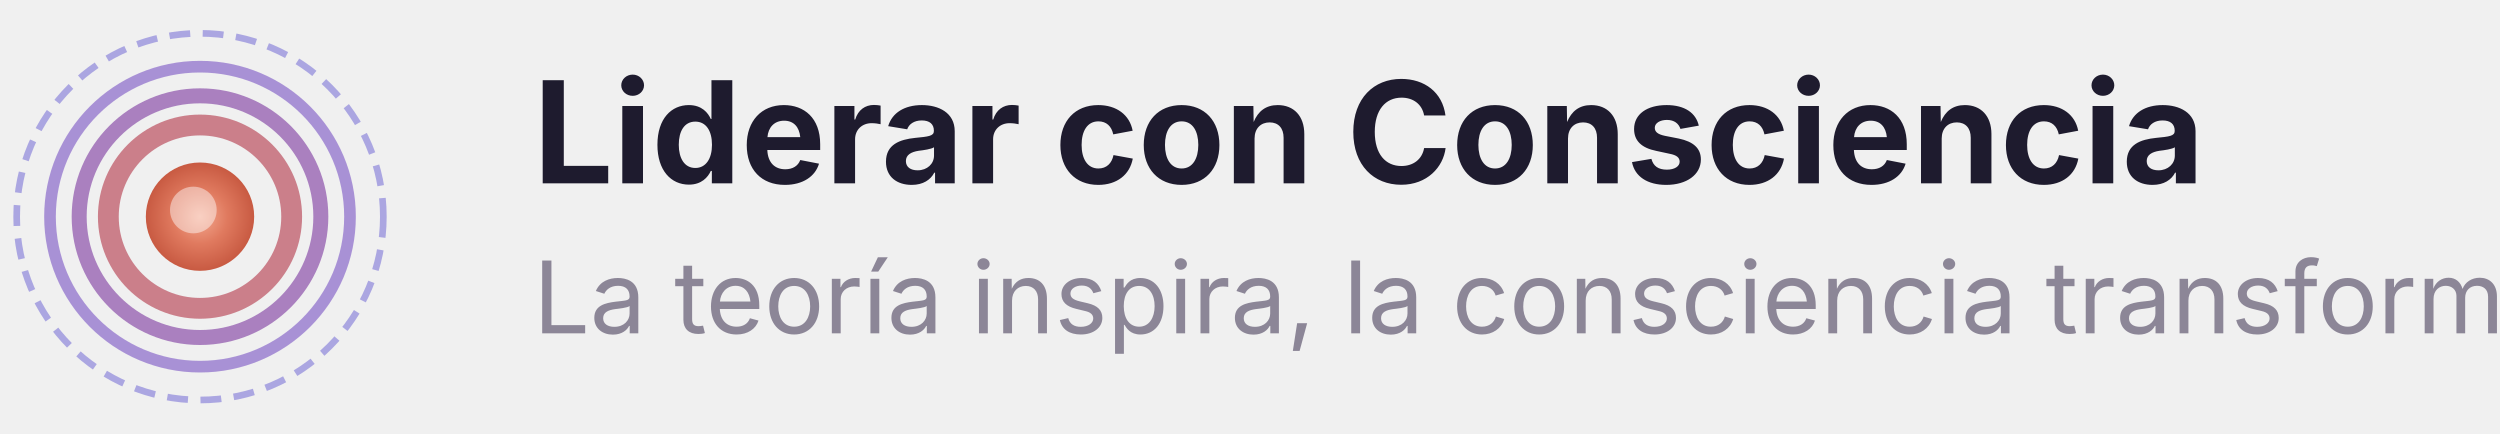
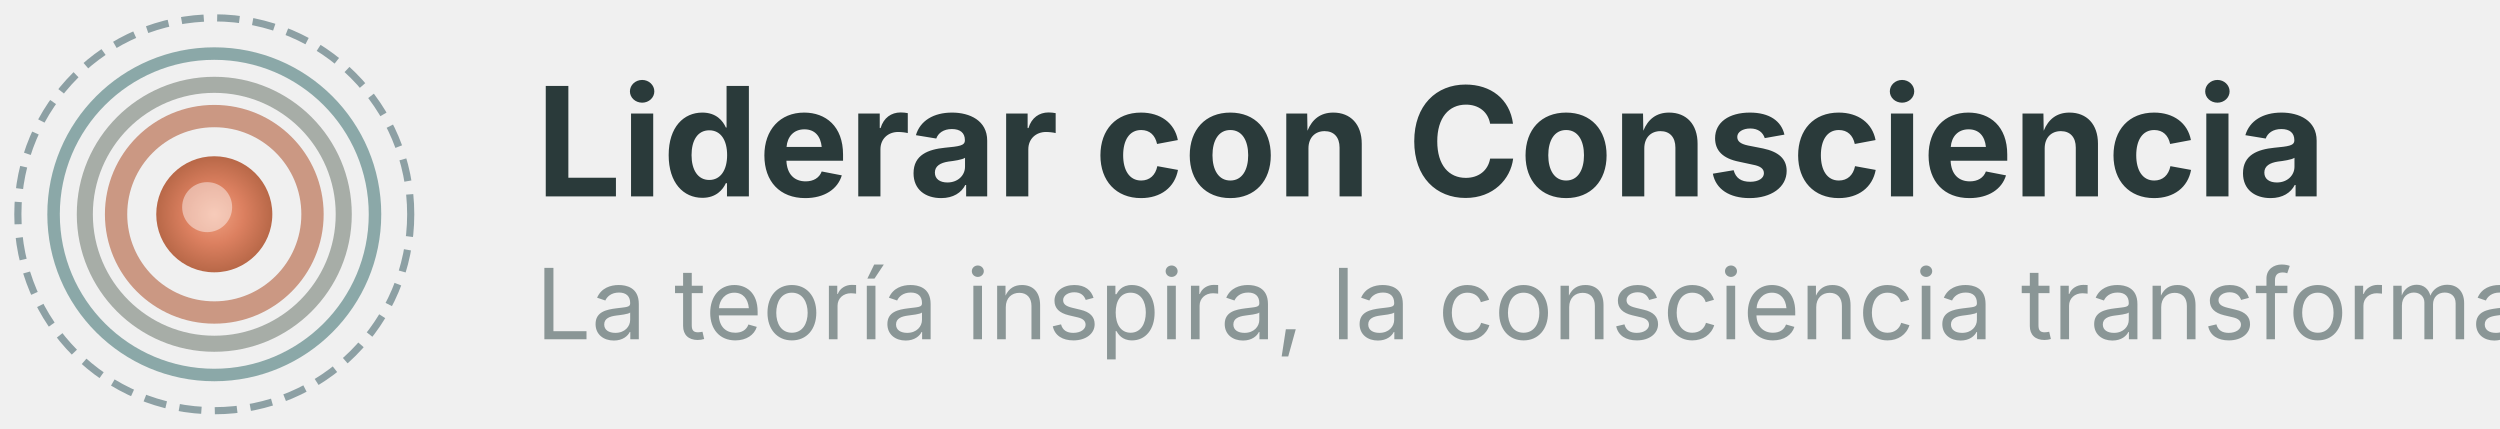
- <svg xmlns="http://www.w3.org/2000/svg" viewBox="0 0 300 52">
+ <svg xmlns="http://www.w3.org/2000/svg" viewBox="0 0 280 48" fill="none">
  <defs>
    <radialGradient id="seedRadiant" cx="50%" cy="50%" r="50%">
-       <stop offset="0%" stop-color="#F4A990" />
-       <stop offset="50%" stop-color="#E07A5F" />
-       <stop offset="100%" stop-color="#C85A42" />
+       <stop offset="0%" stop-color="#F0A080" />
+       <stop offset="50%" stop-color="#DC8060" />
+       <stop offset="100%" stop-color="#B86848" />
    </radialGradient>
  </defs>
-   <g transform="translate(0, 2)">
-     <circle cx="24" cy="24" r="22" stroke="#4338CA" stroke-width="0.8" stroke-dasharray="2.5 1.5" opacity="0.4" fill="none" />
-     <circle cx="24" cy="24" r="18" stroke="#6E44C0" stroke-width="1.4" opacity="0.55" fill="none" />
-     <circle cx="24" cy="24" r="14.5" stroke="#8B50AA" stroke-width="1.8" opacity="0.7" fill="none" />
-     <circle cx="24" cy="24" r="11" stroke="#C46B78" stroke-width="2.5" opacity="0.85" fill="none" />
+   <g transform="translate(0, 0)">
+     <circle cx="24" cy="24" r="22" stroke="#2A5058" stroke-width="0.8" stroke-dasharray="2.5 1.5" opacity="0.5" fill="none" />
+     <circle cx="24" cy="24" r="18" stroke="#487878" stroke-width="1.4" opacity="0.6" fill="none" />
+     <circle cx="24" cy="24" r="14.5" stroke="#889088" stroke-width="1.8" opacity="0.7" fill="none" />
+     <circle cx="24" cy="24" r="11" stroke="#C48870" stroke-width="2.5" opacity="0.85" fill="none" />
    <circle cx="24" cy="24" r="6.5" fill="url(#seedRadiant)" />
    <circle cx="23.2" cy="23.2" r="2.8" fill="white" opacity="0.45" />
  </g>
-   <text x="64" y="22" font-family="Outfit, Montserrat, -apple-system, sans-serif" font-size="17" font-weight="700" fill="#1E1B2E">Liderar con Consciencia</text>
-   <text x="64" y="40" font-family="Outfit, Montserrat, -apple-system, sans-serif" font-size="12" font-weight="400" fill="#8C8697">La teoría inspira, la consciencia transforma</text>
+   <text x="60" y="22" font-family="Outfit, Montserrat, -apple-system, sans-serif" font-size="17" font-weight="700" fill="#2A3A3A">Liderar con Consciencia</text>
+   <text x="60" y="38" font-family="Outfit, Montserrat, -apple-system, sans-serif" font-size="11" font-weight="400" fill="#8A9696">La teoría inspira, la consciencia transforma</text>
</svg>
